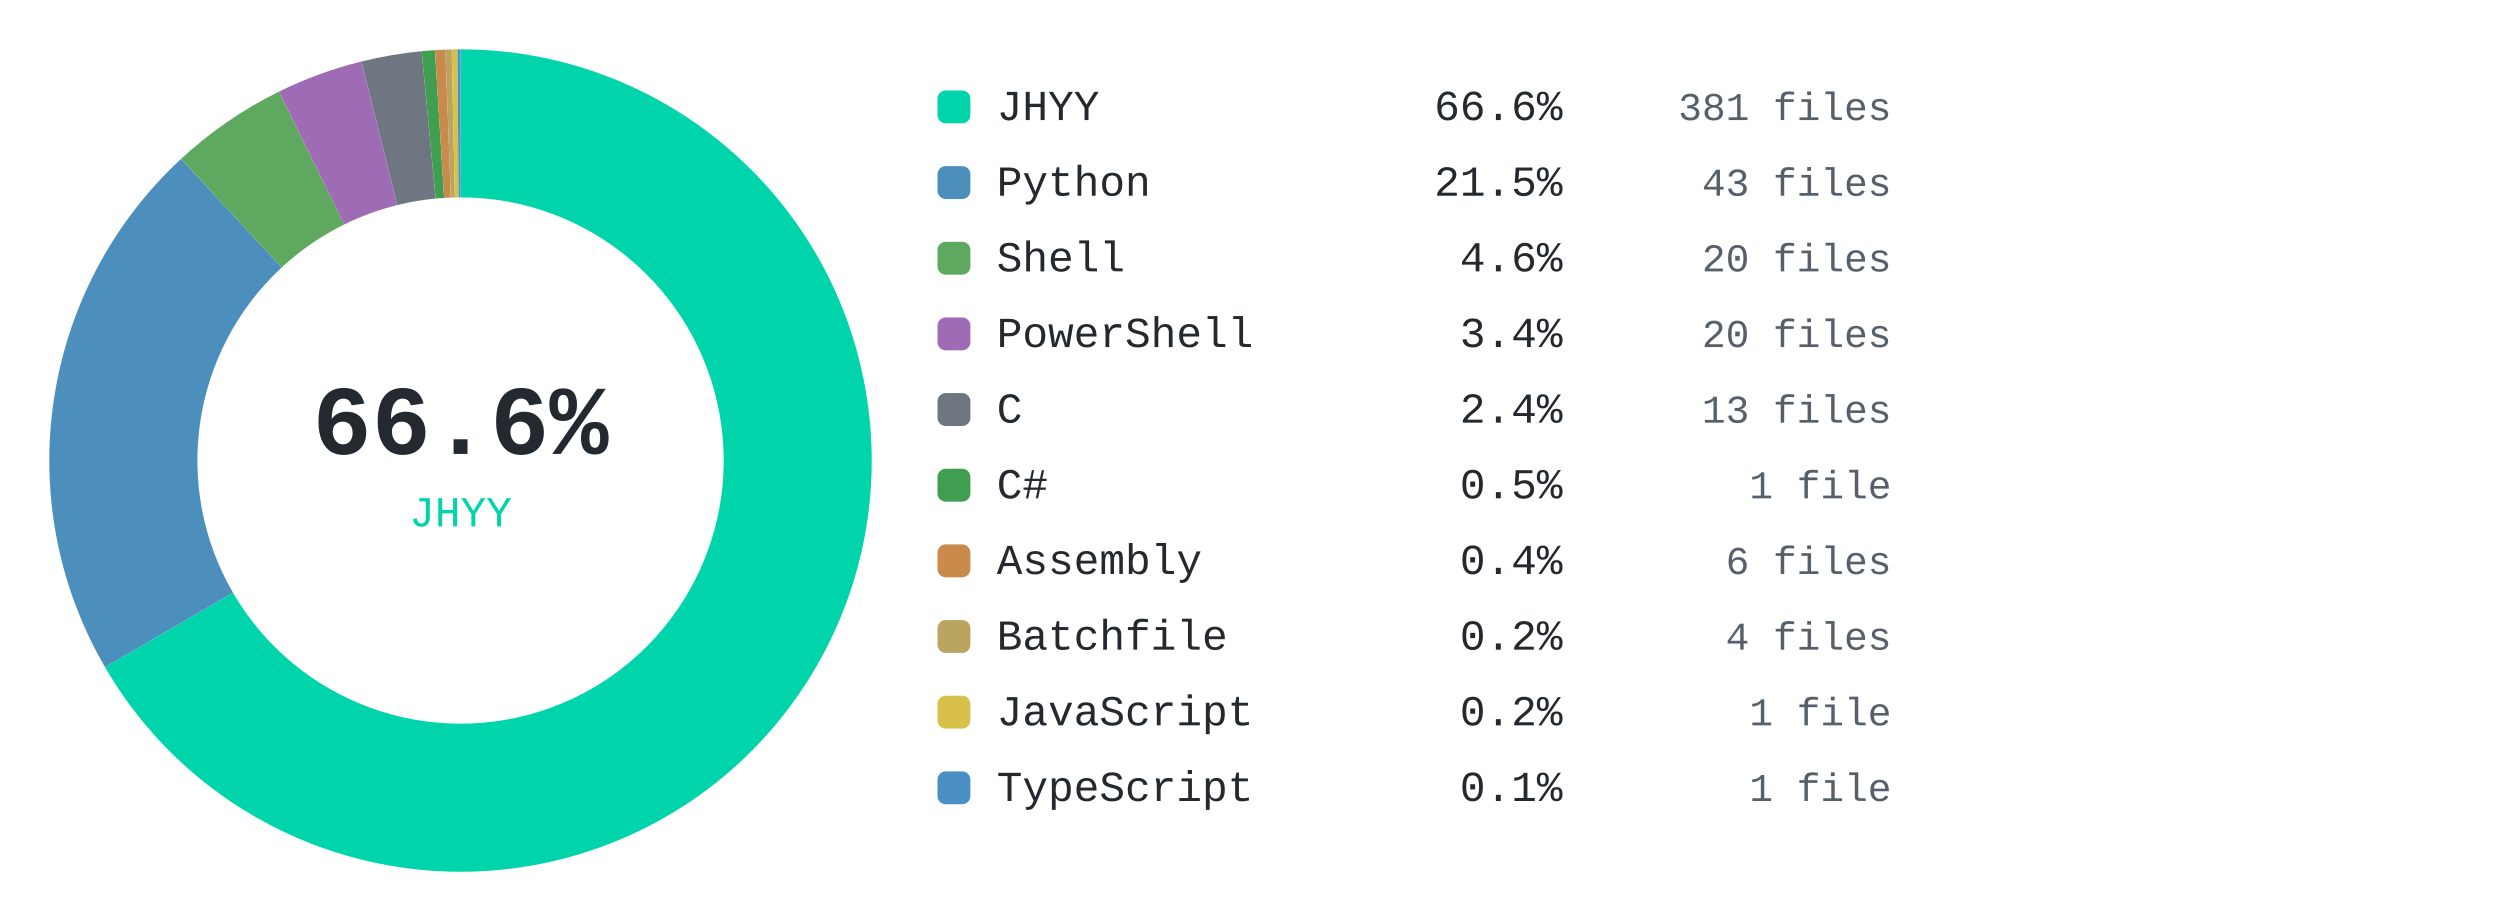
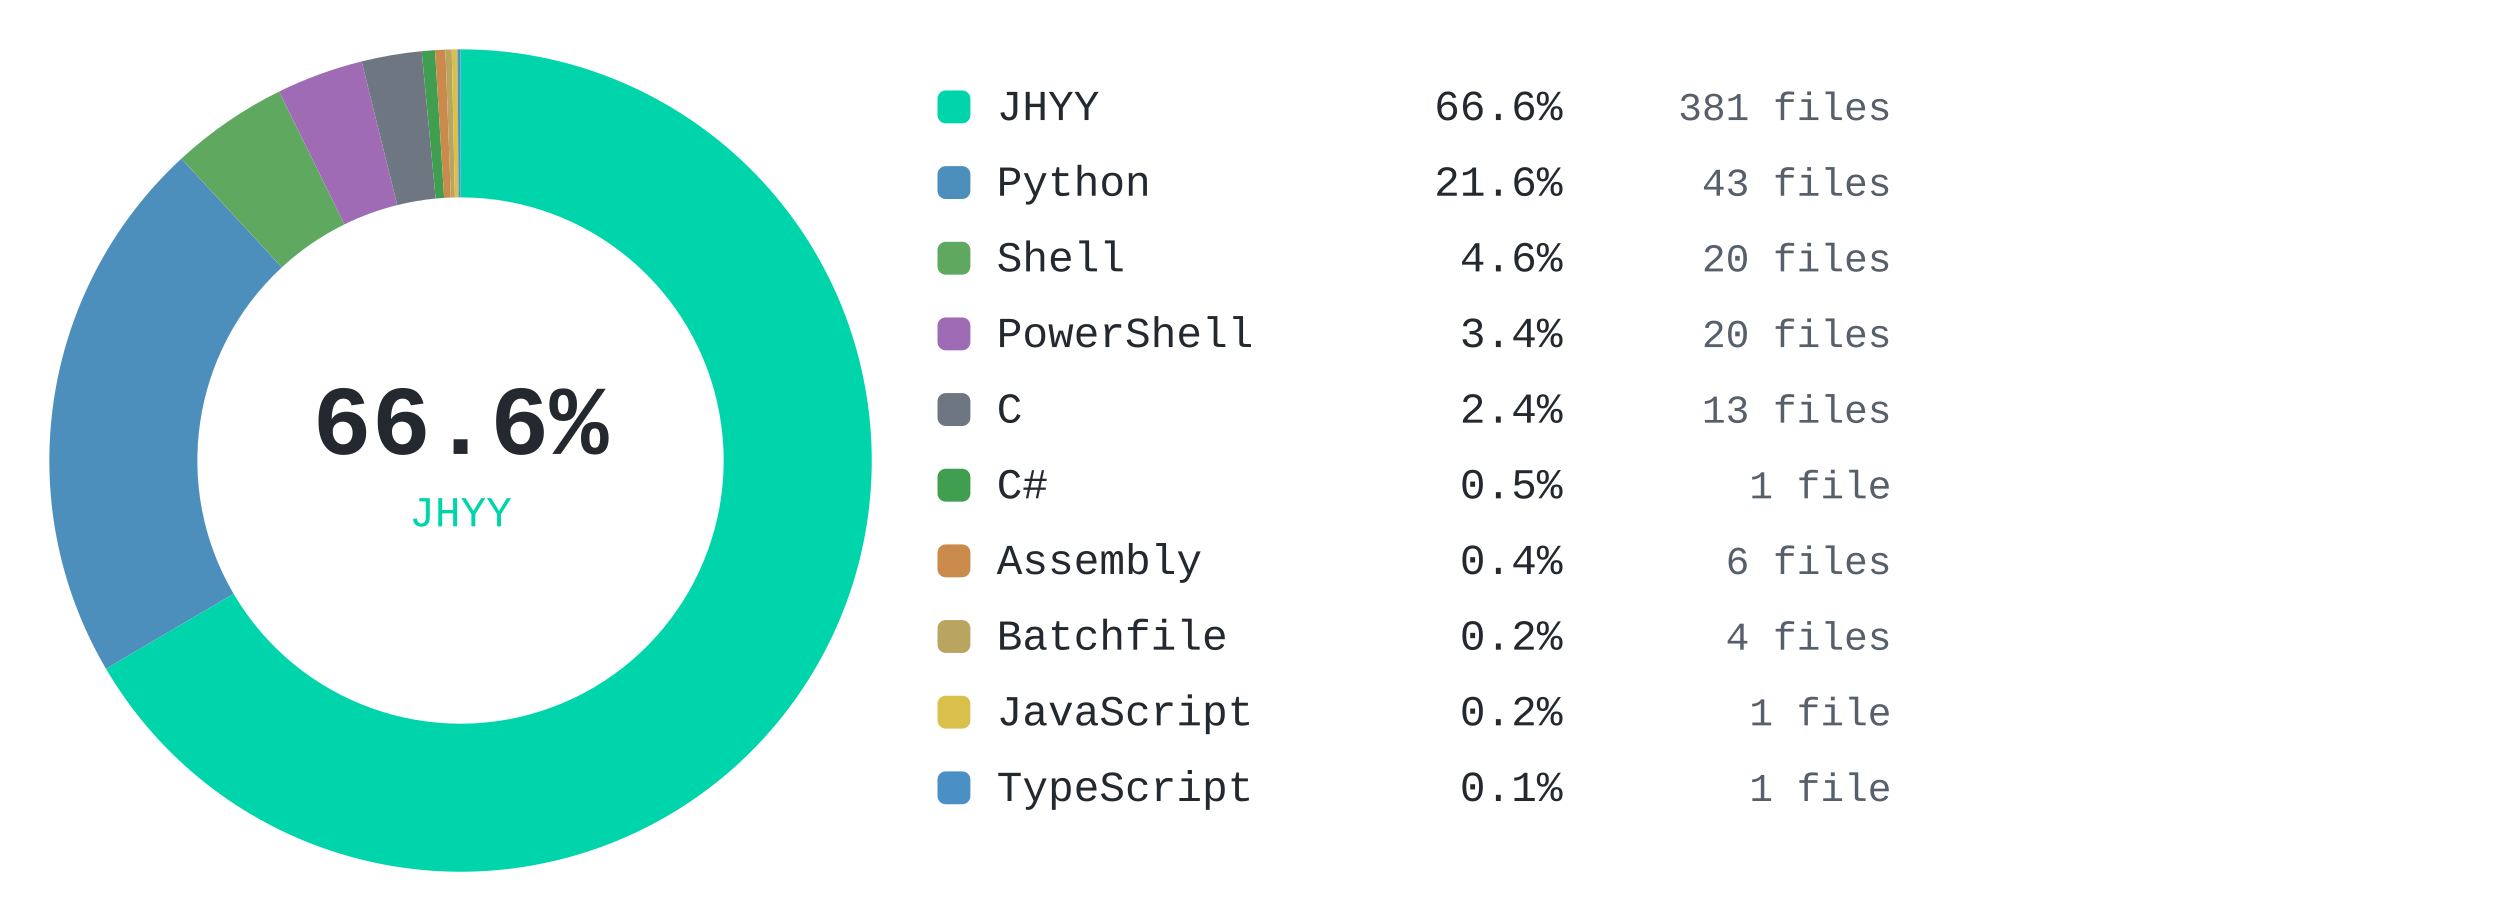
<svg xmlns="http://www.w3.org/2000/svg" width="760" height="280" viewBox="0 0 760 280" role="img" aria-label="Language composition by code lines">
-   <path d="M 140.00 15.00 A 125.0 125.0 0 1 1 31.91 202.79 L 70.83 180.18 A 80.0 80.0 0 1 0 140.00 60.00 Z" fill="#00d4aa" />
-   <path d="M 31.91 202.79 A 125.0 125.0 0 0 1 55.05 48.30 L 85.63 81.31 A 80.0 80.0 0 0 0 70.83 180.18 Z" fill="#4c8fbd" />
-   <path d="M 55.05 48.30 A 125.0 125.0 0 0 1 84.78 27.86 L 104.66 68.23 A 80.0 80.0 0 0 0 85.63 81.31 Z" fill="#5fa85f" />
-   <path d="M 84.78 27.86 A 125.0 125.0 0 0 1 109.91 18.68 L 120.74 62.35 A 80.0 80.0 0 0 0 104.66 68.23 Z" fill="#a06bb5" />
-   <path d="M 109.91 18.68 A 125.0 125.0 0 0 1 128.18 15.56 L 132.44 60.36 A 80.0 80.0 0 0 0 120.74 62.35 Z" fill="#6e7781" />
-   <path d="M 128.18 15.56 A 125.0 125.0 0 0 1 132.22 15.24 L 135.02 60.16 A 80.0 80.0 0 0 0 132.44 60.36 Z" fill="#3f9e4f" />
-   <path d="M 132.22 15.24 A 125.0 125.0 0 0 1 135.39 15.09 L 137.05 60.05 A 80.0 80.0 0 0 0 135.02 60.16 Z" fill="#c98a4b" />
-   <path d="M 135.39 15.09 A 125.0 125.0 0 0 1 137.32 15.03 L 138.28 60.02 A 80.0 80.0 0 0 0 137.05 60.05 Z" fill="#b9a55f" />
-   <path d="M 137.32 15.03 A 125.0 125.0 0 0 1 139.08 15.00 L 139.41 60.00 A 80.0 80.0 0 0 0 138.28 60.02 Z" fill="#d9c04a" />
+   <path d="M 140.00 15.00 A 125.0 125.0 0 1 1 32.21 203.29 L 71.01 180.51 A 80.0 80.0 0 1 0 140.00 60.00 Z" fill="#00d4aa" />
+   <path d="M 32.21 203.29 A 125.0 125.0 0 0 1 55.13 48.23 L 85.68 81.27 A 80.0 80.0 0 0 0 71.01 180.51 Z" fill="#4c8fbd" />
+   <path d="M 55.13 48.23 A 125.0 125.0 0 0 1 84.84 27.83 L 104.70 68.21 A 80.0 80.0 0 0 0 85.68 81.27 Z" fill="#5fa85f" />
+   <path d="M 84.84 27.83 A 125.0 125.0 0 0 1 109.94 18.67 L 120.76 62.35 A 80.0 80.0 0 0 0 104.70 68.21 Z" fill="#a06bb5" />
+   <path d="M 109.94 18.67 A 125.0 125.0 0 0 1 128.19 15.56 L 132.44 60.36 A 80.0 80.0 0 0 0 120.76 62.35 Z" fill="#6e7781" />
+   <path d="M 128.19 15.56 A 125.0 125.0 0 0 1 132.23 15.24 L 135.02 60.15 A 80.0 80.0 0 0 0 132.44 60.36 Z" fill="#3f9e4f" />
+   <path d="M 132.23 15.24 A 125.0 125.0 0 0 1 135.39 15.08 L 137.05 60.05 A 80.0 80.0 0 0 0 135.02 60.15 Z" fill="#c98a4b" />
+   <path d="M 135.39 15.08 A 125.0 125.0 0 0 1 137.32 15.03 L 138.29 60.02 A 80.0 80.0 0 0 0 137.05 60.05 Z" fill="#b9a55f" />
+   <path d="M 137.32 15.03 A 125.0 125.0 0 0 1 139.08 15.00 L 139.41 60.00 A 80.0 80.0 0 0 0 138.29 60.02 Z" fill="#d9c04a" />
  <path d="M 139.08 15.00 A 125.0 125.0 0 0 1 140.00 15.00 L 140.00 60.00 A 80.0 80.0 0 0 0 139.41 60.00 Z" fill="#4a90c4" />
  <text x="140.0" y="138.0" font-family="SFMono-Regular,Consolas,Liberation Mono,monospace" font-size="30" font-weight="700" fill="#24292f" text-anchor="middle">66.6%</text>
  <text x="140.0" y="160.0" font-family="SFMono-Regular,Consolas,Liberation Mono,monospace" font-size="13" fill="#00d4aa" text-anchor="middle">JHYY</text>
  <rect x="285" y="27.5" width="10" height="10" rx="2.5" fill="#00d4aa" />
  <text x="303" y="36.5" font-family="SFMono-Regular,Consolas,Liberation Mono,monospace" font-size="13" fill="#24292f">JHYY</text>
  <text x="475" y="36.5" font-family="SFMono-Regular,Consolas,Liberation Mono,monospace" font-size="13" fill="#24292f" text-anchor="end">66.6%</text>
  <text x="575" y="36.5" font-family="SFMono-Regular,Consolas,Liberation Mono,monospace" font-size="12" fill="#57606a" text-anchor="end">381 files</text>
  <rect x="285" y="50.5" width="10" height="10" rx="2.5" fill="#4c8fbd" />
  <text x="303" y="59.5" font-family="SFMono-Regular,Consolas,Liberation Mono,monospace" font-size="13" fill="#24292f">Python</text>
-   <text x="475" y="59.5" font-family="SFMono-Regular,Consolas,Liberation Mono,monospace" font-size="13" fill="#24292f" text-anchor="end">21.5%</text>
+   <text x="475" y="59.5" font-family="SFMono-Regular,Consolas,Liberation Mono,monospace" font-size="13" fill="#24292f" text-anchor="end">21.6%</text>
  <text x="575" y="59.5" font-family="SFMono-Regular,Consolas,Liberation Mono,monospace" font-size="12" fill="#57606a" text-anchor="end">43 files</text>
  <rect x="285" y="73.5" width="10" height="10" rx="2.5" fill="#5fa85f" />
  <text x="303" y="82.5" font-family="SFMono-Regular,Consolas,Liberation Mono,monospace" font-size="13" fill="#24292f">Shell</text>
  <text x="475" y="82.5" font-family="SFMono-Regular,Consolas,Liberation Mono,monospace" font-size="13" fill="#24292f" text-anchor="end">4.6%</text>
  <text x="575" y="82.5" font-family="SFMono-Regular,Consolas,Liberation Mono,monospace" font-size="12" fill="#57606a" text-anchor="end">20 files</text>
  <rect x="285" y="96.5" width="10" height="10" rx="2.5" fill="#a06bb5" />
  <text x="303" y="105.5" font-family="SFMono-Regular,Consolas,Liberation Mono,monospace" font-size="13" fill="#24292f">PowerShell</text>
  <text x="475" y="105.5" font-family="SFMono-Regular,Consolas,Liberation Mono,monospace" font-size="13" fill="#24292f" text-anchor="end">3.4%</text>
  <text x="575" y="105.5" font-family="SFMono-Regular,Consolas,Liberation Mono,monospace" font-size="12" fill="#57606a" text-anchor="end">20 files</text>
  <rect x="285" y="119.5" width="10" height="10" rx="2.5" fill="#6e7781" />
  <text x="303" y="128.5" font-family="SFMono-Regular,Consolas,Liberation Mono,monospace" font-size="13" fill="#24292f">C</text>
  <text x="475" y="128.5" font-family="SFMono-Regular,Consolas,Liberation Mono,monospace" font-size="13" fill="#24292f" text-anchor="end">2.4%</text>
  <text x="575" y="128.5" font-family="SFMono-Regular,Consolas,Liberation Mono,monospace" font-size="12" fill="#57606a" text-anchor="end">13 files</text>
  <rect x="285" y="142.5" width="10" height="10" rx="2.5" fill="#3f9e4f" />
  <text x="303" y="151.5" font-family="SFMono-Regular,Consolas,Liberation Mono,monospace" font-size="13" fill="#24292f">C#</text>
  <text x="475" y="151.5" font-family="SFMono-Regular,Consolas,Liberation Mono,monospace" font-size="13" fill="#24292f" text-anchor="end">0.5%</text>
  <text x="575" y="151.5" font-family="SFMono-Regular,Consolas,Liberation Mono,monospace" font-size="12" fill="#57606a" text-anchor="end">1 file</text>
  <rect x="285" y="165.5" width="10" height="10" rx="2.5" fill="#c98a4b" />
  <text x="303" y="174.5" font-family="SFMono-Regular,Consolas,Liberation Mono,monospace" font-size="13" fill="#24292f">Assembly</text>
  <text x="475" y="174.5" font-family="SFMono-Regular,Consolas,Liberation Mono,monospace" font-size="13" fill="#24292f" text-anchor="end">0.4%</text>
  <text x="575" y="174.5" font-family="SFMono-Regular,Consolas,Liberation Mono,monospace" font-size="12" fill="#57606a" text-anchor="end">6 files</text>
  <rect x="285" y="188.5" width="10" height="10" rx="2.5" fill="#b9a55f" />
  <text x="303" y="197.5" font-family="SFMono-Regular,Consolas,Liberation Mono,monospace" font-size="13" fill="#24292f">Batchfile</text>
  <text x="475" y="197.5" font-family="SFMono-Regular,Consolas,Liberation Mono,monospace" font-size="13" fill="#24292f" text-anchor="end">0.2%</text>
  <text x="575" y="197.5" font-family="SFMono-Regular,Consolas,Liberation Mono,monospace" font-size="12" fill="#57606a" text-anchor="end">4 files</text>
  <rect x="285" y="211.5" width="10" height="10" rx="2.5" fill="#d9c04a" />
  <text x="303" y="220.5" font-family="SFMono-Regular,Consolas,Liberation Mono,monospace" font-size="13" fill="#24292f">JavaScript</text>
  <text x="475" y="220.5" font-family="SFMono-Regular,Consolas,Liberation Mono,monospace" font-size="13" fill="#24292f" text-anchor="end">0.2%</text>
  <text x="575" y="220.5" font-family="SFMono-Regular,Consolas,Liberation Mono,monospace" font-size="12" fill="#57606a" text-anchor="end">1 file</text>
  <rect x="285" y="234.5" width="10" height="10" rx="2.5" fill="#4a90c4" />
  <text x="303" y="243.5" font-family="SFMono-Regular,Consolas,Liberation Mono,monospace" font-size="13" fill="#24292f">TypeScript</text>
  <text x="475" y="243.5" font-family="SFMono-Regular,Consolas,Liberation Mono,monospace" font-size="13" fill="#24292f" text-anchor="end">0.1%</text>
  <text x="575" y="243.5" font-family="SFMono-Regular,Consolas,Liberation Mono,monospace" font-size="12" fill="#57606a" text-anchor="end">1 file</text>
</svg>
